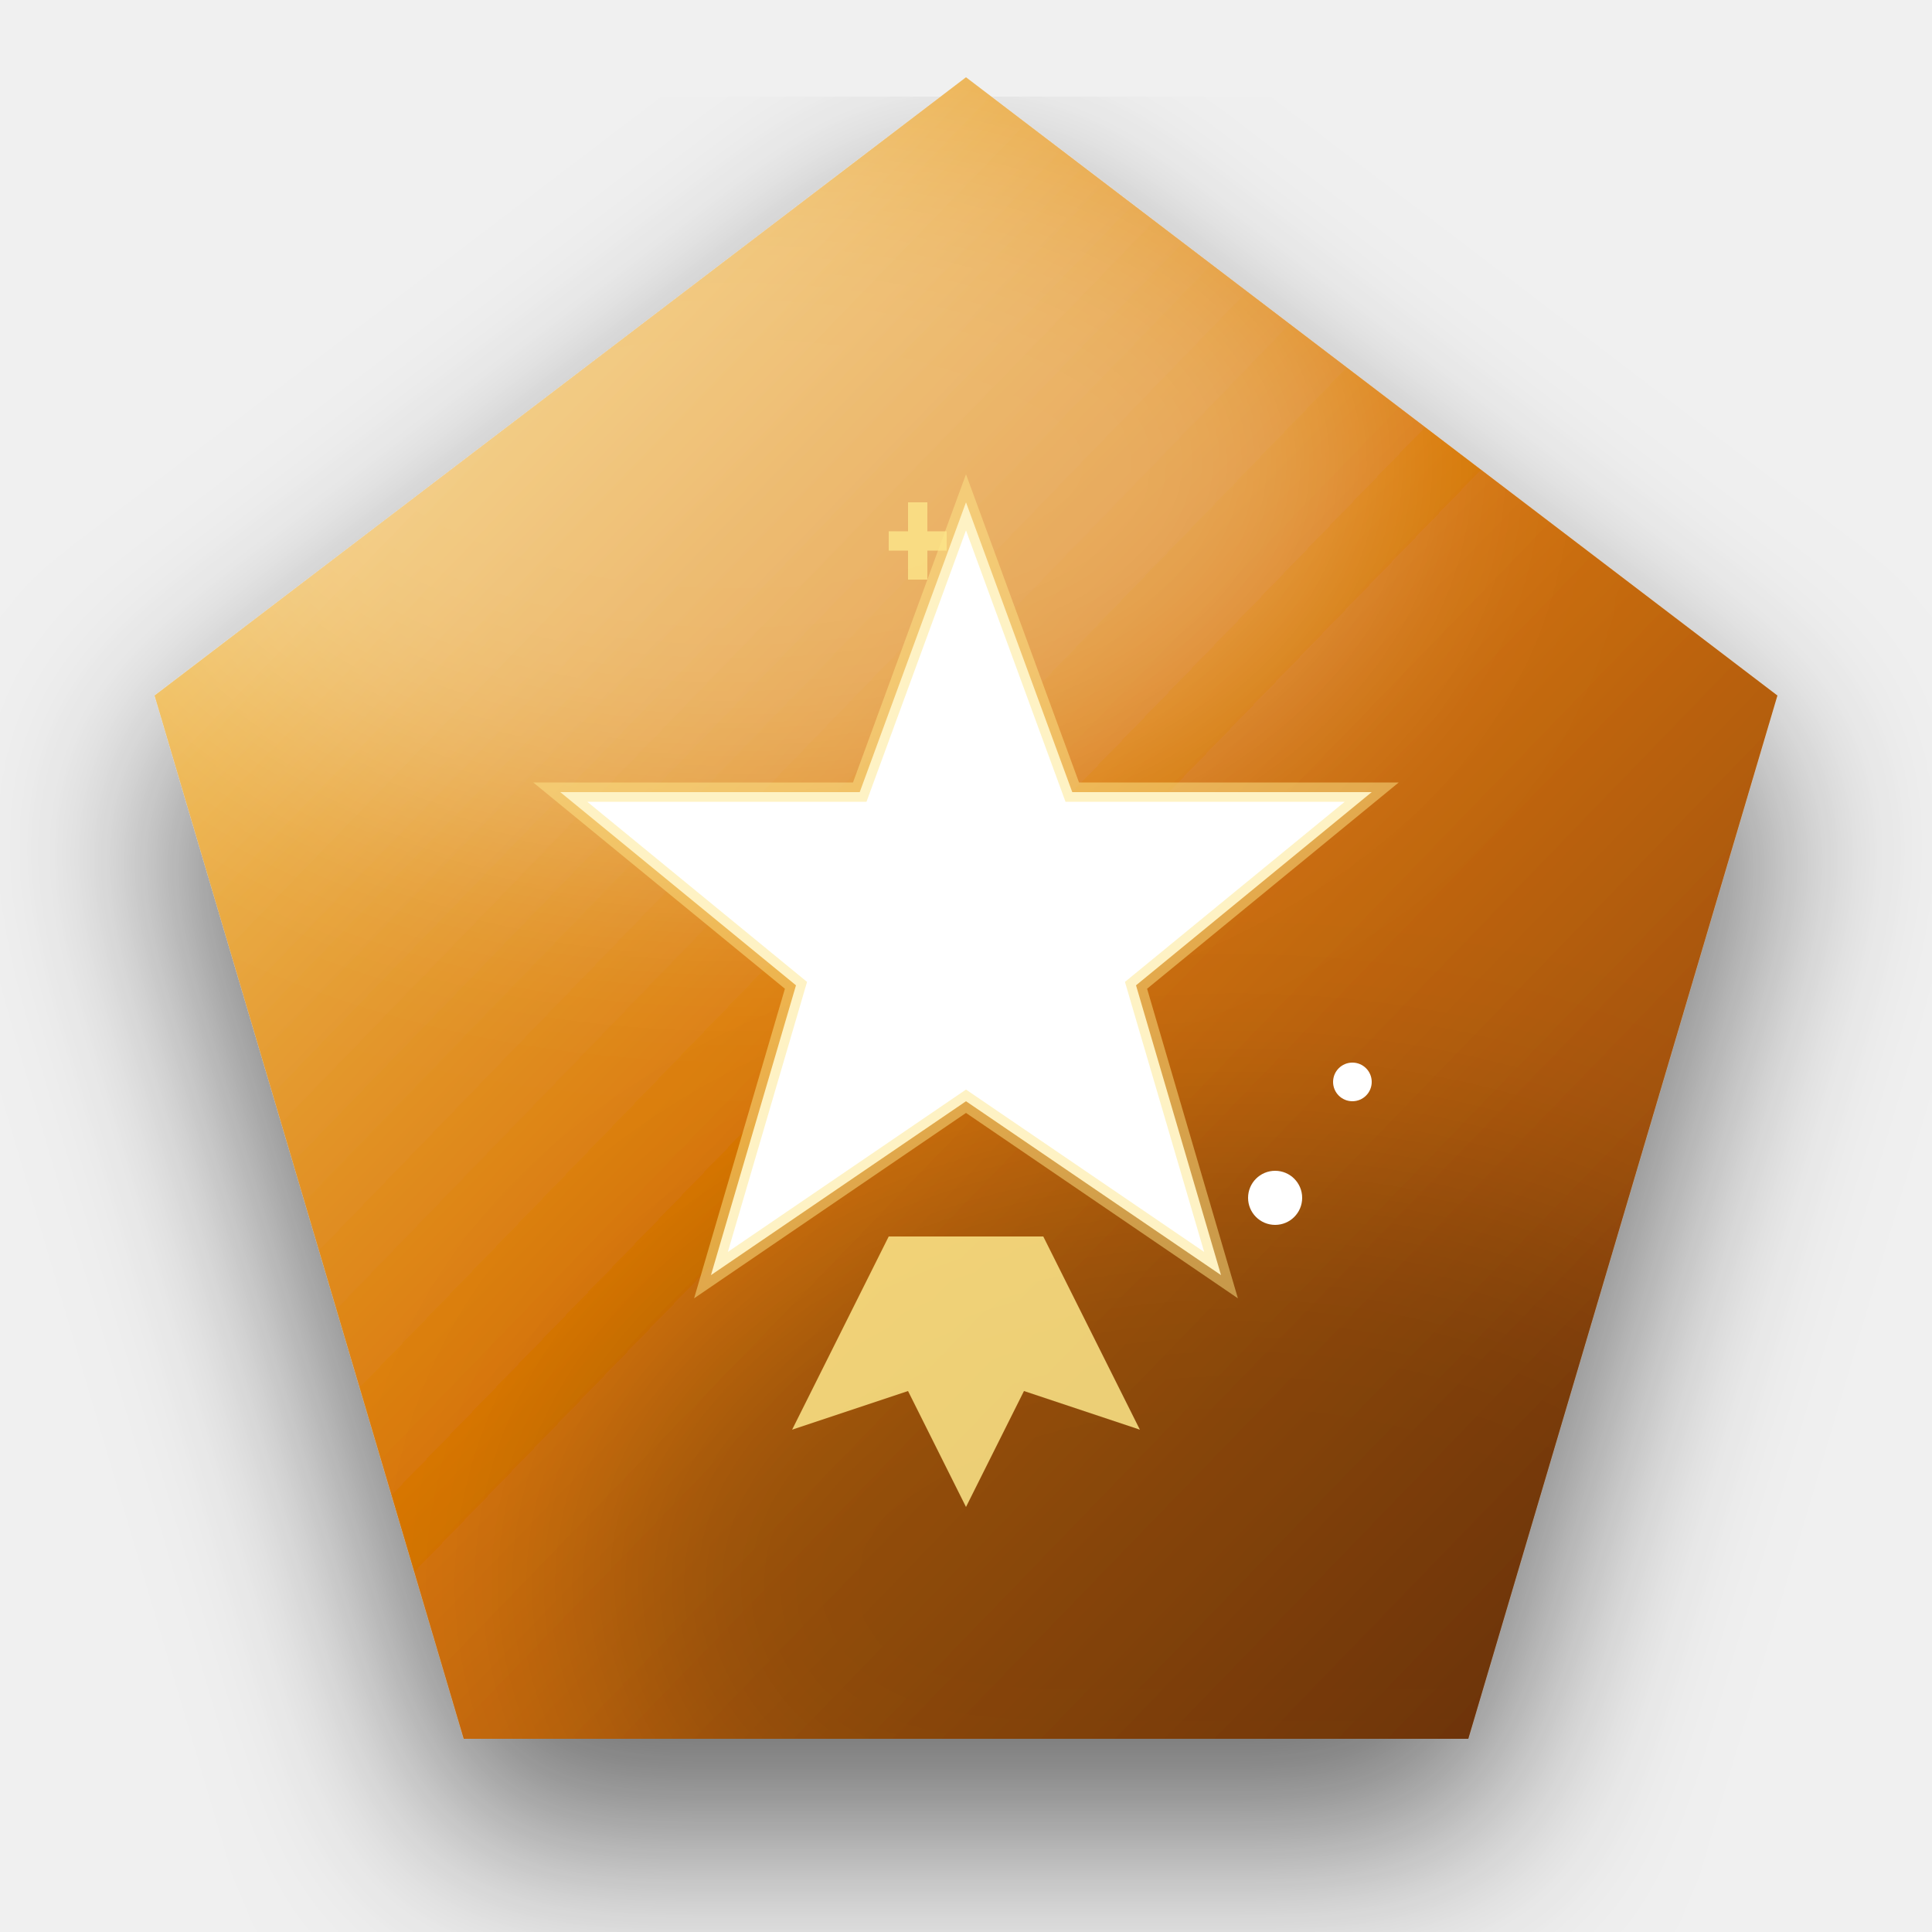
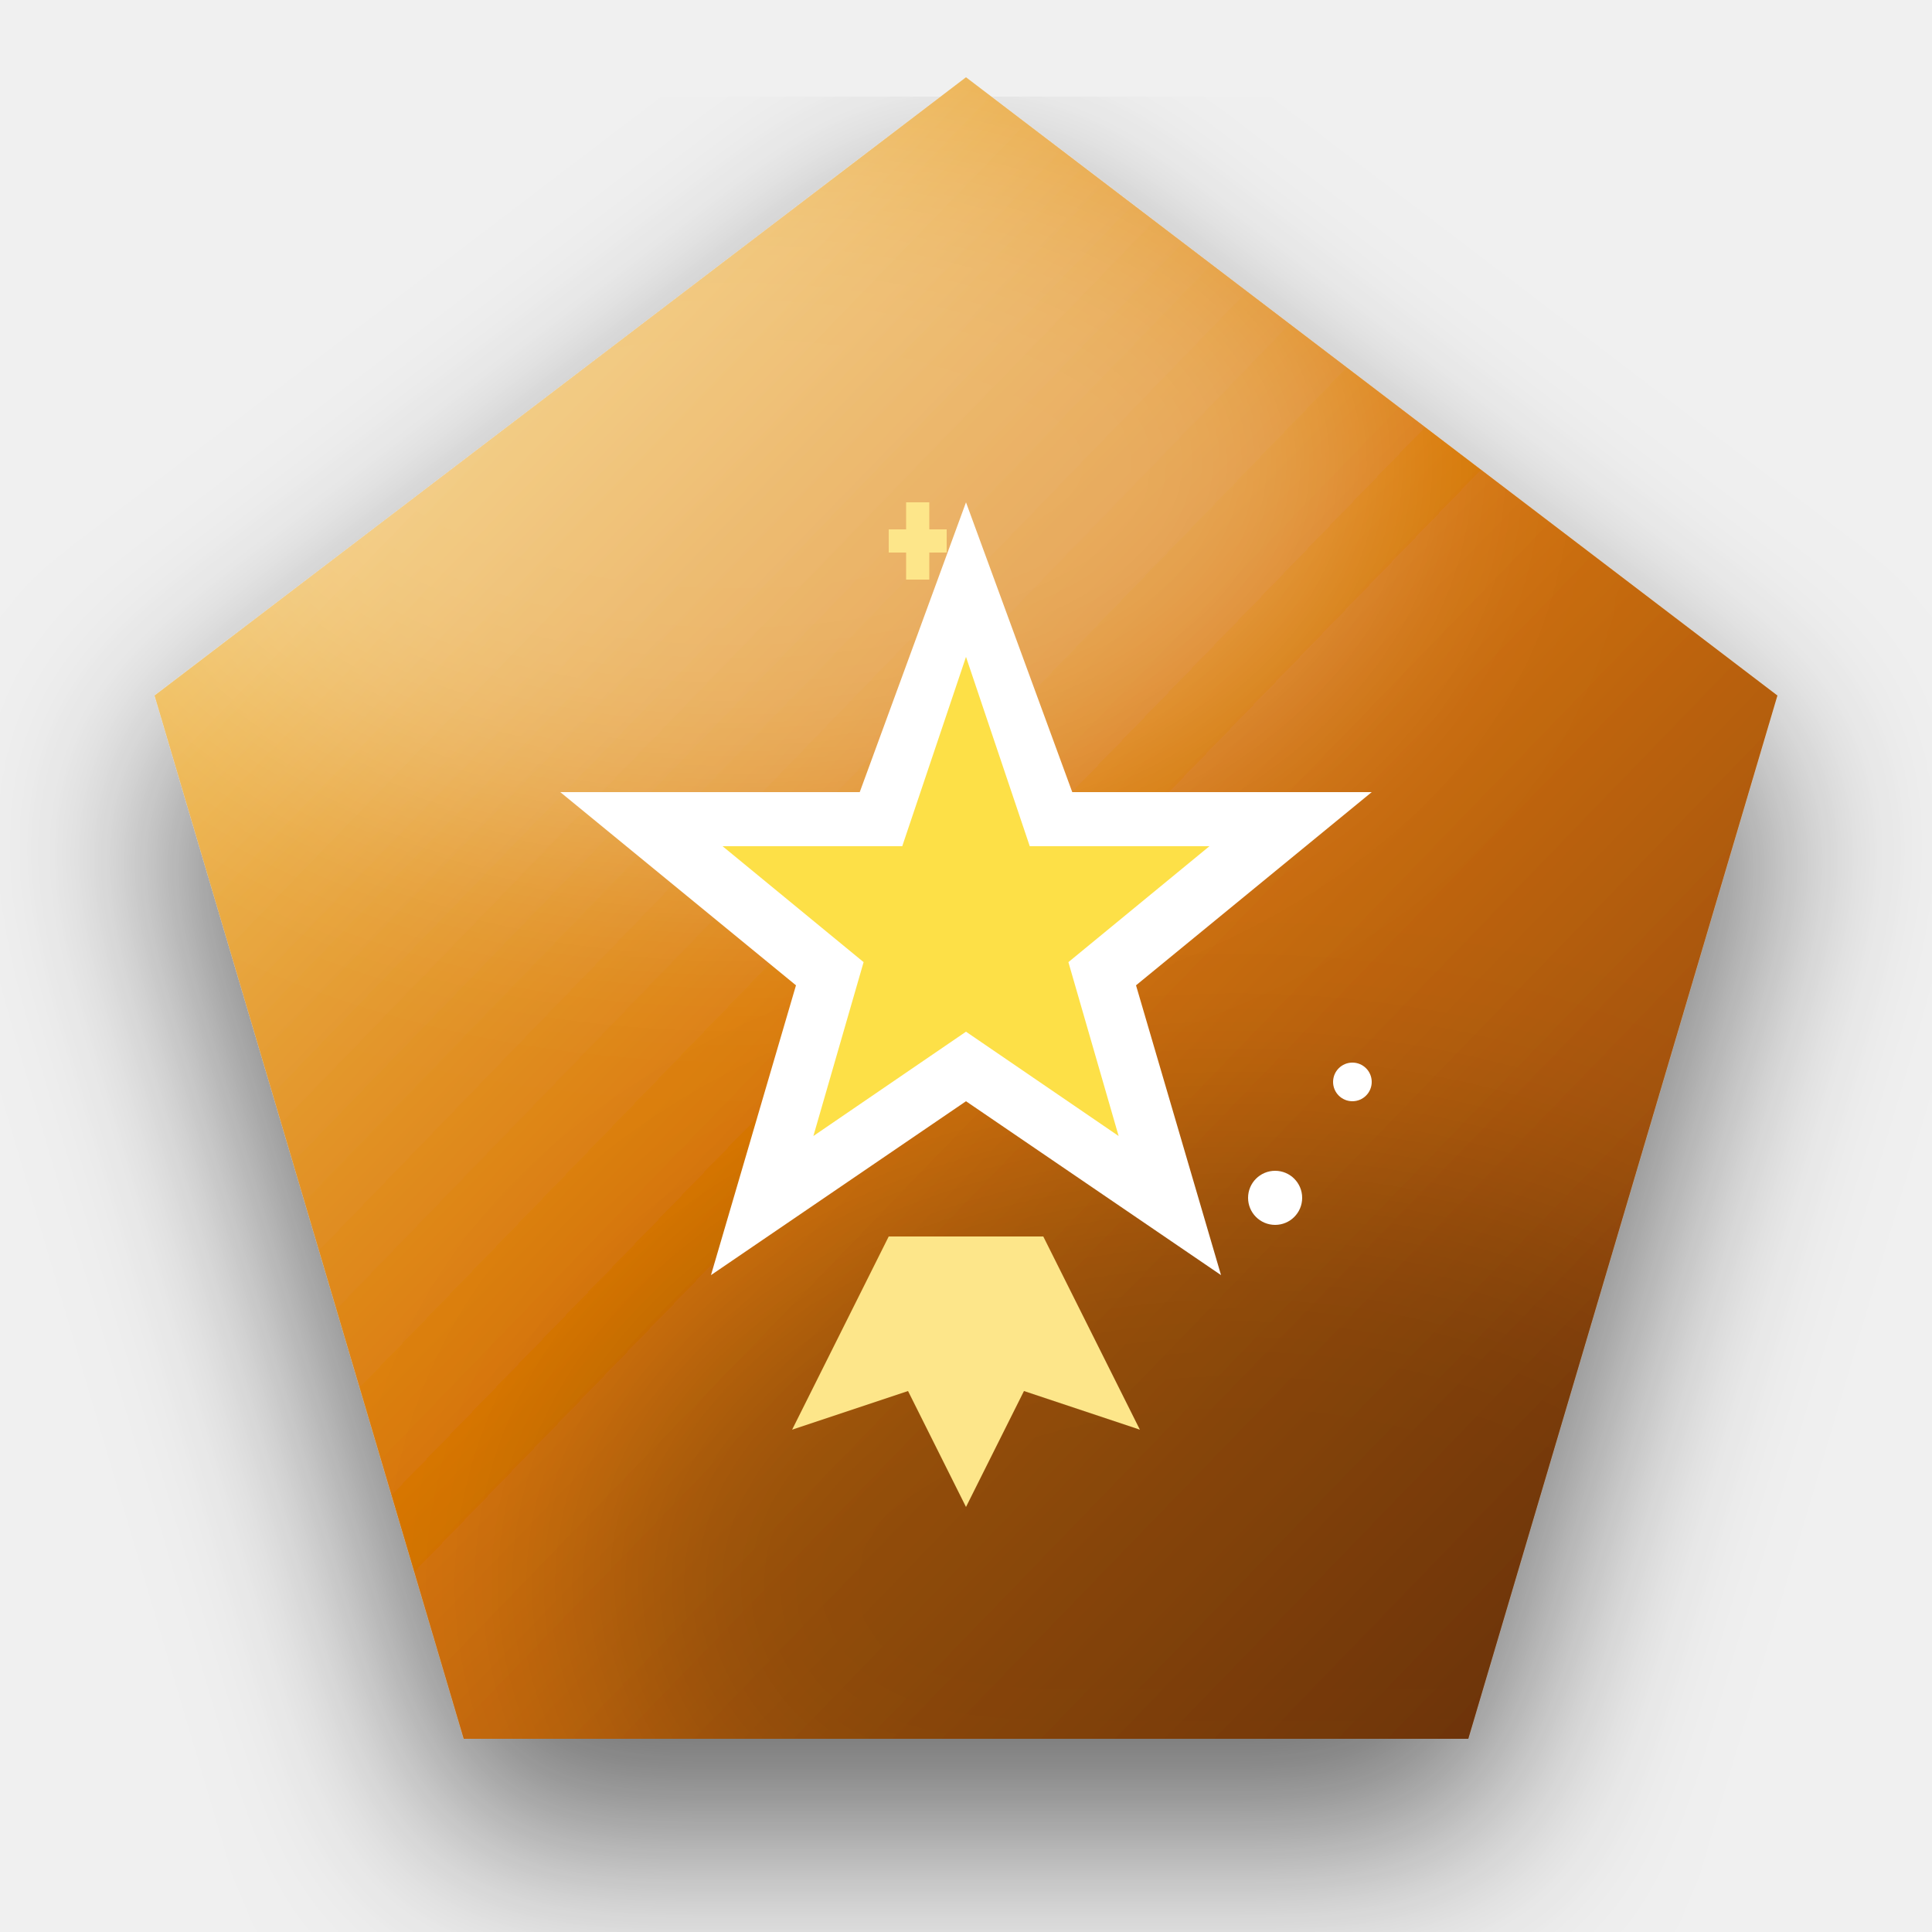
<svg xmlns="http://www.w3.org/2000/svg" viewBox="0 0 100 100" width="24" height="24">
  <defs>
    <linearGradient id="bg-earlysupport" x1="0%" y1="0%" x2="100%" y2="100%">
      <stop offset="0%" stop-color="#fde68a" />
      <stop offset="50%" stop-color="#d97706" />
      <stop offset="100%" stop-color="#78350f" />
    </linearGradient>
    <filter id="shadow-earlysupport" x="-20%" y="-20%" width="140%" height="140%">
      <feDropShadow dx="0" dy="5" stdDeviation="5" flood-color="#000" flood-opacity="0.55" />
    </filter>
    <clipPath id="clip-earlysupport">
      <polygon points="50,4 92,36 76,90 24,90 8,36" />
    </clipPath>
    <filter id="soft-earlysupport" x="-50%" y="-50%" width="200%" height="200%">
      <feGaussianBlur stdDeviation="6" />
    </filter>
  </defs>
  <polygon filter="url(#shadow-earlysupport)" fill="url(#bg-earlysupport)" points="50,4 92,36 76,90 24,90 8,36" />
  <g clip-path="url(#clip-earlysupport)">
    <ellipse cx="38" cy="24" rx="34" ry="20" fill="#ffffff" opacity="0.3" filter="url(#soft-earlysupport)" />
    <ellipse cx="64" cy="82" rx="34" ry="22" fill="#000000" opacity="0.22" filter="url(#soft-earlysupport)" />
  </g>
  <g transform="translate(50,48)">
-     <path d="M-4 16 L-9 26 L-3 24 L0 30 L3 24 L9 26 L4 16 Z" fill="#fde68a" opacity="0.85" />
+     <path d="M-4 16 L-9 26 L-3 24 L0 30 L3 24 L9 26 L4 16 Z" fill="#fde68a" />
    <polygon points="0,-22 5.5,-7 21,-7 8.8,3 13.2,18 0,9 -13.2,18 -8.8,3 -21,-7 -5.5,-7" fill="#ffffff" />
-     <polygon points="0,-22 5.5,-7 21,-7 8.8,3 13.2,18 0,9 -13.2,18 -8.8,3 -21,-7 -5.5,-7" fill="none" stroke="#fde68a" stroke-width="1" opacity="0.5" />
-     <path d="M-4 -20 L-1 -20 M-2.5 -22 L-2.5 -18" stroke="#fde68a" stroke-width="1" opacity="0.8" />
+     <polygon points="0,-14 3.3,-4.2 12.6,-4.2 5.3,1.8 7.9,10.8 0,5.4 -7.9,10.8 -5.3,1.8 -12.6,-4.2 -3.3,-4.2" fill="#fde047" />
+     <path d="M-4 -20 L-1 -20 M-2.5 -22 L-2.5 -18" stroke="#fde68a" stroke-width="1.2" />
    <circle cx="16" cy="14" r="1.4" fill="#ffffff" />
    <circle cx="20" cy="8" r="1" fill="#ffffff" />
  </g>
</svg>
